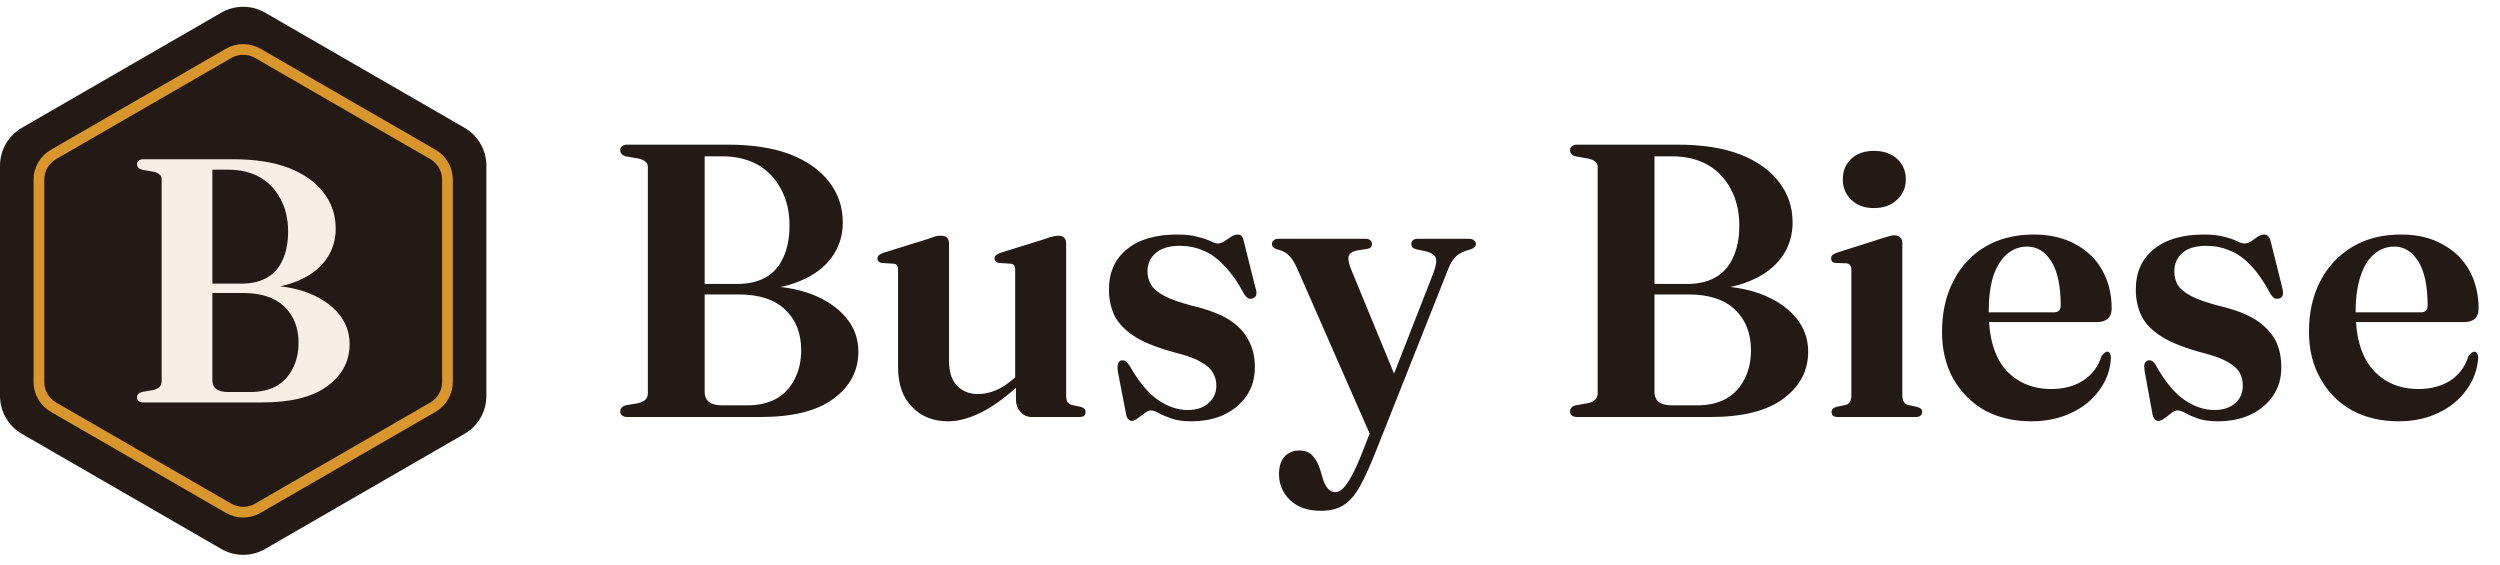
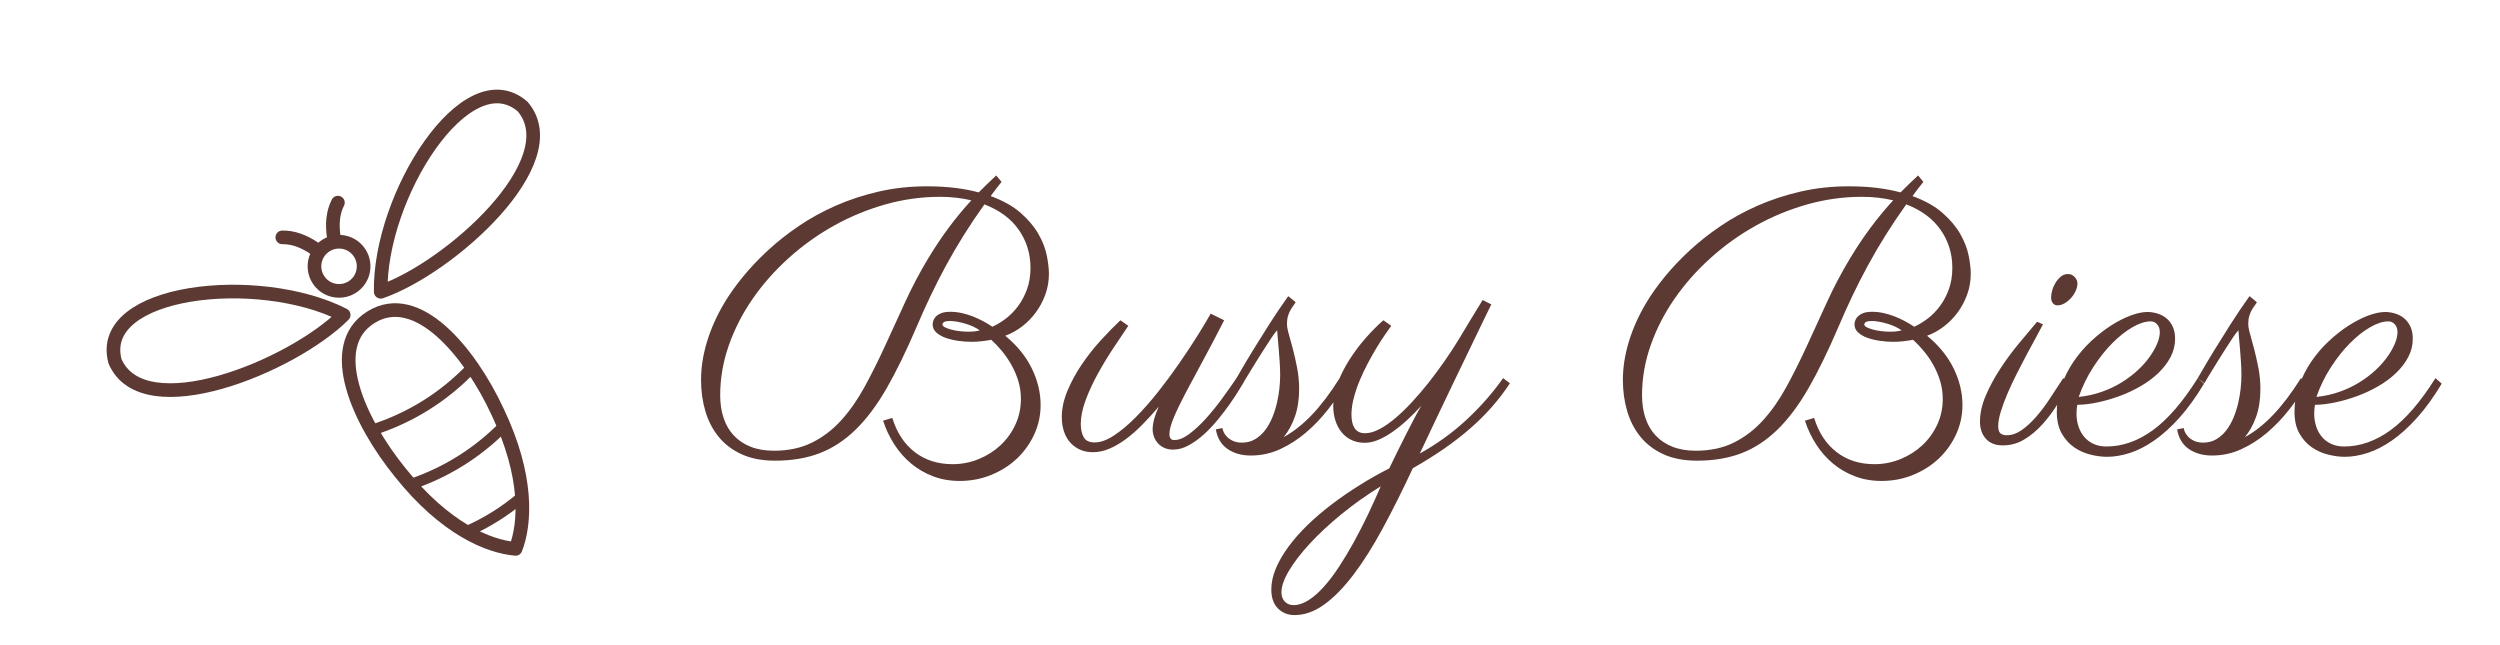
- <svg xmlns="http://www.w3.org/2000/svg" viewBox="0 0 514 116" role="img" aria-label="Busy Biese">
-   <path d="M54.5 2.6L95.5 26.27A9 9 0 0 1 100 34.06L100 81.41A9 9 0 0 1 95.5 89.2L54.5 112.87A9 9 0 0 1 45.5 112.87L4.5 89.2A9 9 0 0 1 0 81.41L0 34.06A9 9 0 0 1 4.5 26.27L45.5 2.6A9 9 0 0 1 54.5 2.6Z" fill="#231A15" />
-   <path d="M53 10.97L89 31.75A6 6 0 0 1 92 36.95L92 78.52A6 6 0 0 1 89 83.72L53 104.5A6 6 0 0 1 47 104.5L11 83.72A6 6 0 0 1 8 78.52L8 36.95A6 6 0 0 1 11 31.75L47 10.97A6 6 0 0 1 53 10.97Z" fill="none" stroke="#D9962C" stroke-width="2.2" />
-   <path transform="translate(25.02 82.74) scale(0.7143)" d="M65.6 -16.8Q65.6 -9.4 59.2 -4.7Q52.9 0 40.4 0H6.3Q5.3 0 4.9 -0.4Q4.4 -0.8 4.4 -1.4Q4.4 -2.6 5.8 -3L9.2 -3.6Q10.3 -3.9 10.9 -4.5Q11.5 -5.1 11.5 -6.1V-64.2Q11.5 -65.1 10.9 -65.6Q10.4 -66.1 9.2 -66.4L5.8 -67Q4.4 -67.4 4.4 -68.6Q4.4 -69.3 4.9 -69.6Q5.3 -70 6.3 -70H32.1Q41.5 -70 48.1 -67.5Q54.7 -64.9 58.1 -60.4Q61.6 -55.9 61.6 -50Q61.6 -45 58.8 -41.1Q56 -37.2 50.7 -35Q45.4 -32.7 37.8 -32.7L40.3 -33.7Q47.9 -33.7 53.5 -31.6Q59.2 -29.4 62.4 -25.6Q65.6 -21.8 65.6 -16.8ZM34.9 -31.5H23.2V-34.2H34.5Q38.8 -34.2 41.8 -35.9Q44.8 -37.6 46.3 -41Q47.9 -44.4 47.9 -49.2Q47.9 -54.6 45.7 -58.6Q43.6 -62.6 39.8 -64.8Q35.9 -67 30.6 -67H26.1V-6.5Q26.1 -4.7 27.3 -3.8Q28.4 -3 30.7 -3H37Q41.4 -3 44.5 -4.7Q47.6 -6.5 49.2 -9.7Q50.9 -12.9 50.9 -17.2Q50.9 -23.7 46.8 -27.6Q42.7 -31.5 34.9 -31.5Z" fill="#F6EFE5" />
-   <path transform="translate(124 85.74) scale(0.8)" d="M65.6 -16.8Q65.6 -9.4 59.2 -4.7Q52.9 0 40.4 0H6.3Q5.3 0 4.9 -0.4Q4.4 -0.8 4.4 -1.4Q4.4 -2.6 5.8 -3L9.2 -3.6Q10.3 -3.9 10.9 -4.5Q11.5 -5.1 11.5 -6.1V-64.2Q11.5 -65.1 10.9 -65.6Q10.4 -66.1 9.2 -66.4L5.8 -67Q4.4 -67.4 4.4 -68.6Q4.4 -69.3 4.9 -69.6Q5.3 -70 6.3 -70H32.1Q41.5 -70 48.1 -67.5Q54.7 -64.9 58.1 -60.4Q61.6 -55.9 61.6 -50Q61.6 -45 58.8 -41.1Q56 -37.2 50.7 -35Q45.4 -32.7 37.8 -32.7L40.3 -33.7Q47.9 -33.7 53.5 -31.6Q59.2 -29.4 62.4 -25.6Q65.6 -21.8 65.6 -16.8ZM34.9 -31.5H23.2V-34.2H34.5Q38.8 -34.2 41.8 -35.9Q44.8 -37.6 46.3 -41Q47.9 -44.4 47.9 -49.2Q47.9 -54.6 45.7 -58.6Q43.6 -62.6 39.8 -64.8Q35.9 -67 30.6 -67H26.1V-6.5Q26.1 -4.7 27.3 -3.8Q28.4 -3 30.7 -3H37Q41.4 -3 44.5 -4.7Q47.6 -6.5 49.2 -9.7Q50.9 -12.9 50.9 -17.2Q50.9 -23.7 46.8 -27.6Q42.7 -31.5 34.9 -31.5Z M106.1 -4.6V-8.9L105.9 -9.1V-37.8Q105.9 -38.6 105.6 -39Q105.3 -39.4 104.7 -39.4L101.8 -39.6Q101.1 -39.7 100.9 -40Q100.6 -40.3 100.6 -40.7Q100.6 -41.2 100.9 -41.5Q101.3 -41.9 102.1 -42.2L113.7 -45.8Q114.9 -46.3 115.6 -46.4Q116.3 -46.6 117 -46.6Q118 -46.6 118.5 -46.1Q119 -45.5 119 -44.6V-5.6Q119 -4.5 119.3 -3.9Q119.7 -3.3 120.5 -3.1L122.8 -2.6Q123.4 -2.4 123.7 -2.1Q124 -1.8 124 -1.3Q124 -0.7 123.6 -0.3Q123.2 0 122.3 0H110.2Q108.4 0 107.3 -1.3Q106.1 -2.5 106.1 -4.6ZM75.8 -12.9V-37.8Q75.8 -38.6 75.5 -39Q75.2 -39.4 74.6 -39.4L71.6 -39.6Q71 -39.7 70.8 -40Q70.5 -40.3 70.5 -40.7Q70.5 -41.2 70.8 -41.5Q71.2 -41.9 72 -42.2L83.6 -45.8Q84.9 -46.3 85.6 -46.5Q86.3 -46.6 86.8 -46.6Q87.9 -46.6 88.4 -46.1Q88.9 -45.5 88.9 -44.6V-14.6Q88.9 -10.2 90.9 -8.1Q93 -5.9 96.4 -5.9Q98.6 -5.9 101 -6.9Q103.3 -7.9 105.7 -10L107.6 -11.7L109.1 -10.2L107.2 -8.5Q101.4 -3.2 97 -1.1Q92.5 1.1 88.7 1.1Q82.9 1.1 79.4 -2.6Q75.8 -6.2 75.8 -12.9Z M150.2 -1.8Q153.7 -1.8 155.6 -3.6Q157.6 -5.3 157.6 -8.1Q157.6 -9.9 156.7 -11.4Q155.9 -12.9 153.7 -14.1Q151.6 -15.4 147.6 -16.4Q140.7 -18.2 136.9 -20.5Q133.1 -22.9 131.5 -25.9Q130 -29 130 -32.7Q130 -39.4 134.6 -43.1Q139.2 -46.9 147.5 -46.9Q150.8 -46.9 152.8 -46.3Q154.9 -45.8 156.1 -45.2Q157.3 -44.6 158 -44.6Q158.8 -44.6 159.7 -45.2Q160.6 -45.8 161.5 -46.4Q162.3 -46.9 163.1 -46.9Q163.6 -46.9 164 -46.6Q164.4 -46.3 164.6 -45.4L167.6 -33.4Q168 -32.3 167.9 -31.5Q167.7 -30.8 167 -30.5Q166.3 -30.3 165.8 -30.5Q165.3 -30.8 164.8 -31.5Q162.3 -36.2 159.6 -38.9Q157 -41.7 154.2 -42.8Q151.4 -44 148.2 -44Q144.2 -44 142.1 -42.2Q139.9 -40.4 139.9 -37.4Q139.9 -35.5 140.9 -33.9Q141.8 -32.4 144.3 -31.1Q146.8 -29.8 151.4 -28.6Q157.3 -27.2 160.9 -25Q164.4 -22.7 165.9 -19.7Q167.5 -16.7 167.5 -12.8Q167.5 -8.6 165.4 -5.5Q163.3 -2.4 159.6 -0.6Q155.9 1.1 151.1 1.1Q148.1 1.1 146.1 0.4Q144.1 -0.3 142.8 -1Q141.6 -1.7 140.8 -1.7Q140.1 -1.7 139.2 -1Q138.3 -0.3 137.4 0.3Q136.6 1 135.9 1Q135.4 1 135 0.6Q134.6 0.2 134.4 -0.7L132.3 -11.6Q132.1 -12.9 132.3 -13.5Q132.4 -14.2 133 -14.5Q133.7 -14.7 134.2 -14.4Q134.7 -14.1 135.3 -13.2Q138.8 -7 142.6 -4.4Q146.4 -1.8 150.2 -1.8Z M204.2 -8.9 197.5 5.4 178.5 -37.9Q177.4 -40.4 176.3 -41.5Q175.1 -42.7 173.2 -43.1Q172.4 -43.4 172.1 -43.7Q171.9 -44 171.9 -44.5Q171.9 -45.1 172.3 -45.4Q172.8 -45.8 173.5 -45.8H196Q196.8 -45.8 197.2 -45.4Q197.6 -45.1 197.6 -44.5Q197.6 -44 197.3 -43.6Q197 -43.3 196.3 -43.2L193.7 -42.8Q191.9 -42.4 191.6 -41.3Q191.3 -40.2 192.3 -37.8ZM195.1 9.1 198.9 -0.6 200.2 -3.3 213.3 -36.8Q214.4 -39.6 214 -40.9Q213.5 -42.1 211.4 -42.6L209 -43.1Q208.3 -43.3 208 -43.6Q207.7 -44 207.7 -44.5Q207.7 -45.1 208.1 -45.4Q208.5 -45.8 209.3 -45.8H222.6Q223.4 -45.8 223.8 -45.4Q224.3 -45.1 224.3 -44.5Q224.3 -44 224 -43.7Q223.7 -43.4 223 -43.1Q220.5 -42.5 219.2 -41.3Q217.9 -40.1 216.9 -37.3L198.6 8.8Q196.3 14.6 194.4 18Q192.5 21.3 190.2 22.7Q188 24.1 184.4 24.1Q179.5 24.1 176.6 21.4Q173.7 18.6 173.7 14.7Q173.7 11.8 175.1 10.2Q176.6 8.6 178.9 8.6Q181.1 8.6 182.3 9.9Q183.6 11.3 184.3 13.6L184.9 15.6Q185.3 17.2 186.2 18.3Q187 19.3 188.2 19.3Q189.2 19.3 190.2 18.3Q191.2 17.3 192.4 15.1Q193.6 12.9 195.1 9.1Z  M309.7 -16.8Q309.7 -9.4 303.3 -4.7Q297 0 284.5 0H250.4Q249.4 0 249 -0.4Q248.5 -0.8 248.5 -1.4Q248.5 -2.6 249.9 -3L253.3 -3.6Q254.4 -3.9 255 -4.5Q255.6 -5.1 255.6 -6.1V-64.2Q255.6 -65.1 255 -65.6Q254.5 -66.1 253.3 -66.4L249.9 -67Q248.5 -67.4 248.5 -68.6Q248.5 -69.3 249 -69.6Q249.4 -70 250.4 -70H276.2Q285.6 -70 292.2 -67.5Q298.8 -64.9 302.2 -60.4Q305.7 -55.9 305.7 -50Q305.7 -45 302.9 -41.1Q300.1 -37.2 294.8 -35Q289.5 -32.7 281.9 -32.7L284.4 -33.7Q292 -33.7 297.6 -31.6Q303.3 -29.4 306.5 -25.6Q309.7 -21.8 309.7 -16.8ZM279 -31.5H267.3V-34.2H278.6Q282.9 -34.2 285.9 -35.9Q288.9 -37.6 290.4 -41Q292 -44.4 292 -49.2Q292 -54.6 289.8 -58.6Q287.7 -62.6 283.9 -64.8Q280 -67 274.7 -67H270.2V-6.5Q270.2 -4.7 271.4 -3.8Q272.5 -3 274.8 -3H281.1Q285.5 -3 288.6 -4.7Q291.7 -6.5 293.3 -9.7Q295 -12.9 295 -17.2Q295 -23.7 290.9 -27.6Q286.8 -31.5 279 -31.5Z M333.9 -44.7V-5.6Q333.9 -4.5 334.3 -3.9Q334.6 -3.3 335.4 -3.1L337.7 -2.6Q338.4 -2.4 338.7 -2.1Q339 -1.8 339 -1.3Q339 -0.7 338.5 -0.3Q338.1 0 337.3 0H317.4Q316.5 0 316.1 -0.3Q315.7 -0.7 315.7 -1.3Q315.7 -1.7 316 -2.1Q316.3 -2.4 316.9 -2.6L319.3 -3.1Q320.1 -3.3 320.4 -3.9Q320.8 -4.5 320.8 -5.6V-37.8Q320.8 -38.7 320.5 -39Q320.2 -39.4 319.6 -39.5L316.7 -39.6Q316.1 -39.7 315.8 -40Q315.6 -40.3 315.6 -40.8Q315.6 -41.3 315.9 -41.6Q316.2 -41.9 317 -42.2L328.6 -45.9Q329.9 -46.3 330.6 -46.5Q331.3 -46.7 331.9 -46.7Q332.9 -46.7 333.4 -46.1Q333.9 -45.6 333.9 -44.7ZM326.6 -53.7Q323 -53.7 320.8 -55.8Q318.6 -57.9 318.6 -61.1Q318.6 -64.3 320.8 -66.4Q323 -68.4 326.6 -68.4Q330.3 -68.4 332.5 -66.4Q334.8 -64.3 334.8 -61.1Q334.8 -57.9 332.5 -55.8Q330.3 -53.7 326.6 -53.7Z M387.7 -27.9Q387.7 -26.2 386.7 -25.3Q385.8 -24.4 383.9 -24.4H352.8V-26.9H372.8Q374.6 -26.9 374.6 -28.6Q374.6 -36.2 372.2 -40Q369.8 -43.8 366 -43.8Q363.1 -43.8 360.8 -41.9Q358.6 -40 357.3 -36.3Q356.1 -32.5 356.1 -27.1Q356.1 -17.1 360.5 -12.1Q365 -7.2 372.2 -7.2Q377 -7.2 380.4 -9.4Q383.9 -11.7 385.1 -15.7Q385.6 -16.3 385.9 -16.5Q386.2 -16.8 386.6 -16.8Q387 -16.8 387.3 -16.3Q387.5 -15.9 387.5 -15.2Q387.3 -10.7 384.6 -7Q381.9 -3.2 377.4 -1.1Q372.8 1.1 367.1 1.1Q360.3 1.1 355.1 -1.7Q350 -4.6 347 -9.8Q344.1 -15 344.1 -21.9Q344.1 -29.3 347 -34.9Q349.8 -40.5 355.1 -43.7Q360.4 -46.9 367.7 -46.9Q373.9 -46.9 378.4 -44.4Q382.9 -42 385.3 -37.7Q387.7 -33.4 387.7 -27.9Z M414.1 -1.8Q417.5 -1.8 419.5 -3.6Q421.4 -5.3 421.4 -8.1Q421.4 -9.9 420.6 -11.4Q419.7 -12.9 417.6 -14.1Q415.4 -15.4 411.5 -16.4Q404.6 -18.2 400.8 -20.5Q396.9 -22.9 395.4 -25.9Q393.9 -29 393.9 -32.7Q393.9 -39.4 398.5 -43.1Q403.1 -46.9 411.4 -46.9Q414.6 -46.9 416.7 -46.3Q418.7 -45.8 419.9 -45.2Q421.1 -44.6 421.8 -44.6Q422.7 -44.6 423.6 -45.2Q424.4 -45.8 425.3 -46.4Q426.2 -46.9 426.9 -46.9Q427.4 -46.9 427.8 -46.6Q428.2 -46.3 428.5 -45.4L431.5 -33.4Q431.8 -32.3 431.7 -31.5Q431.6 -30.8 430.9 -30.5Q430.2 -30.3 429.6 -30.5Q429.1 -30.8 428.6 -31.5Q426.1 -36.2 423.5 -38.9Q420.9 -41.7 418 -42.8Q415.2 -44 412 -44Q408 -44 405.9 -42.2Q403.8 -40.4 403.8 -37.4Q403.8 -35.5 404.7 -33.9Q405.7 -32.4 408.1 -31.1Q410.6 -29.8 415.2 -28.6Q421.2 -27.2 424.7 -25Q428.2 -22.7 429.8 -19.7Q431.3 -16.7 431.3 -12.8Q431.3 -8.6 429.2 -5.5Q427.1 -2.4 423.4 -0.6Q419.7 1.1 415 1.1Q411.9 1.1 409.9 0.4Q407.9 -0.3 406.7 -1Q405.4 -1.7 404.6 -1.7Q403.9 -1.7 403 -1Q402.2 -0.3 401.3 0.3Q400.4 1 399.7 1Q399.2 1 398.8 0.6Q398.4 0.2 398.2 -0.7L396.2 -11.6Q396 -12.9 396.1 -13.5Q396.3 -14.2 396.9 -14.5Q397.6 -14.7 398.1 -14.4Q398.6 -14.1 399.1 -13.2Q402.6 -7 406.4 -4.4Q410.2 -1.8 414.1 -1.8Z M482 -27.9Q482 -26.2 481.1 -25.3Q480.1 -24.4 478.3 -24.4H447.2V-26.9H467.1Q468.9 -26.9 468.9 -28.6Q468.9 -36.2 466.5 -40Q464.1 -43.8 460.4 -43.8Q457.4 -43.8 455.2 -41.9Q452.9 -40 451.7 -36.3Q450.4 -32.5 450.4 -27.1Q450.4 -17.1 454.9 -12.1Q459.3 -7.2 466.6 -7.2Q471.3 -7.2 474.8 -9.4Q478.2 -11.7 479.4 -15.7Q479.9 -16.3 480.2 -16.5Q480.6 -16.8 480.9 -16.8Q481.4 -16.8 481.6 -16.3Q481.9 -15.9 481.9 -15.2Q481.6 -10.7 478.9 -7Q476.2 -3.2 471.7 -1.1Q467.2 1.1 461.4 1.1Q454.7 1.1 449.5 -1.7Q444.3 -4.6 441.4 -9.8Q438.4 -15 438.4 -21.9Q438.4 -29.3 441.3 -34.9Q444.2 -40.5 449.5 -43.7Q454.8 -46.9 462.1 -46.9Q468.3 -46.9 472.7 -44.4Q477.2 -42 479.6 -37.7Q482 -33.4 482 -27.9Z" fill="#231A15" />
+ <svg xmlns="http://www.w3.org/2000/svg" width="318" height="82" viewBox="0 0 318 82" role="img" aria-label="Busy Biese">
+   <g transform="translate(8 8) scale(0.3473684) translate(25.5 -6.5)">
+     <g transform="rotate(-32 100 120)" fill="none" stroke="#5C3A33" stroke-width="5" stroke-linecap="round" stroke-linejoin="round">
+       <path d="M92 90C74 60 20 34 12 60C8 86 66 96 92 90Z" />
+       <path d="M108 90C126 60 180 34 188 60C192 86 134 96 108 90Z" />
+       <path d="M100 96C120 96 124 126 121 150C118 176 108 190 100 196C92 190 82 176 79 150C76 126 80 96 100 96Z" fill="none" />
+       <path d="M78.2 131.2Q100 136.8 121.8 131.2M79.8 155.6Q100 160.4 120.2 155.6M88 181.1Q100 182.9 112 181.1" stroke-width="4" stroke-linecap="butt" stroke="#5C3A33" />
+       <circle cx="100" cy="74" r="9" fill="none" />
+       <path d="M96 64Q93 57 88 54" />
+       <path d="M104 64Q107 57 112 54" />
+     </g>
+   </g>
+   <path fill="#5C3A33" d="M127.398 23.137Q127.023 23.606 126.684 24.039Q126.344 24.473 126.016 24.942Q128.383 25.809 129.836 27.086Q131.289 28.363 132.086 29.758Q132.883 31.153 133.152 32.5Q133.422 33.848 133.422 34.832Q133.422 36.215 132.965 37.469Q132.508 38.723 131.746 39.754Q130.984 40.785 129.977 41.547Q128.969 42.309 127.867 42.707Q130.141 44.582 131.254 46.879Q132.367 49.176 132.367 51.52Q132.367 53.488 131.559 55.246Q130.75 57.004 129.367 58.317Q127.984 59.629 126.098 60.403Q124.211 61.176 122.078 61.176Q120.227 61.176 118.668 60.578Q117.109 59.981 115.879 58.949Q114.648 57.918 113.746 56.512Q112.844 55.106 112.328 53.512L113.5 53.16Q114.367 55.973 116.359 57.508Q118.352 59.043 121.164 59.043Q122.898 59.043 124.48 58.399Q126.062 57.754 127.258 56.641Q128.453 55.528 129.156 54.016Q129.859 52.504 129.859 50.746Q129.859 49.551 129.531 48.473Q129.203 47.395 128.664 46.434Q128.125 45.473 127.457 44.664Q126.789 43.856 126.086 43.223Q125.453 43.34 124.82 43.41Q124.188 43.481 123.578 43.481Q122.734 43.481 121.855 43.352Q120.977 43.223 120.262 42.965Q119.547 42.707 119.09 42.285Q118.633 41.863 118.633 41.254Q118.633 41.113 118.703 40.844Q118.773 40.574 118.996 40.317Q119.219 40.059 119.664 39.86Q120.109 39.66 120.883 39.66Q121.609 39.66 122.348 39.824Q123.086 39.988 123.766 40.258Q124.445 40.528 125.078 40.867Q125.711 41.207 126.227 41.559Q127.07 41.184 127.926 40.539Q128.781 39.895 129.484 38.957Q130.188 38.02 130.633 36.801Q131.078 35.582 131.078 34.059Q131.078 31.387 129.602 29.254Q128.125 27.121 125.219 25.996Q123.812 27.965 122.594 29.91Q121.375 31.856 120.32 33.801Q119.266 35.746 118.34 37.692Q117.414 39.637 116.57 41.629Q114.625 46.176 112.773 49.399Q110.922 52.621 108.824 54.66Q106.727 56.699 104.254 57.649Q101.781 58.598 98.594 58.598Q96.133 58.598 94.352 57.789Q92.57 56.981 91.422 55.574Q90.273 54.168 89.723 52.305Q89.172 50.442 89.172 48.332Q89.172 45.988 89.922 43.492Q90.672 40.996 92.148 38.512Q93.086 36.942 94.469 35.242Q95.852 33.543 97.633 31.891Q99.414 30.238 101.605 28.75Q103.797 27.262 106.34 26.149Q108.883 25.035 111.777 24.367Q114.672 23.699 117.883 23.699Q119.852 23.699 121.48 23.899Q123.109 24.098 124.492 24.473Q125.031 23.934 125.582 23.395Q126.133 22.856 126.719 22.317ZM118.07 32.863Q119.312 30.801 120.66 28.985Q122.008 27.168 123.555 25.481Q122.664 25.27 121.668 25.153Q120.672 25.035 119.57 25.035Q116.031 25.035 112.598 26.008Q109.164 26.981 106.059 28.715Q102.953 30.449 100.305 32.84Q97.656 35.231 95.723 38.031Q93.789 40.832 92.699 43.949Q91.609 47.067 91.609 50.278Q91.609 51.871 92.043 53.172Q92.477 54.473 93.344 55.399Q94.211 56.324 95.488 56.828Q96.766 57.332 98.43 57.332Q101.219 57.332 103.305 56.289Q105.391 55.246 107.02 53.442Q108.648 51.637 109.961 49.235Q111.273 46.832 112.527 44.113Q113.781 41.395 115.094 38.512Q116.406 35.629 118.07 32.863ZM124.633 42.028Q124.281 41.77 123.801 41.547Q123.32 41.324 122.805 41.172Q122.289 41.02 121.773 40.926Q121.258 40.832 120.883 40.832Q120.227 40.832 120.051 40.985Q119.875 41.137 119.875 41.254Q119.875 41.465 120.191 41.629Q120.508 41.793 120.988 41.922Q121.469 42.051 122.055 42.121Q122.641 42.192 123.203 42.192Q123.461 42.192 123.789 42.168Q124.117 42.145 124.633 42.028Z M147.391 51.731Q146.312 52.996 145.258 54.063Q144.203 55.129 143.16 55.891Q142.117 56.653 141.086 57.086Q140.055 57.52 139.0 57.52Q138.109 57.52 137.395 57.203Q136.68 56.887 136.152 56.313Q135.625 55.738 135.344 54.906Q135.062 54.074 135.062 53.043Q135.062 51.426 135.777 49.715Q136.492 48.004 137.582 46.387Q138.672 44.77 139.996 43.317Q141.32 41.863 142.516 40.738L143.523 41.442Q142.68 42.684 141.637 44.254Q140.594 45.824 139.668 47.5Q138.742 49.176 138.109 50.852Q137.477 52.528 137.477 53.957Q137.477 54.918 137.84 55.598Q138.203 56.278 139.234 56.278Q140.359 56.278 141.707 55.387Q143.055 54.496 144.473 53.067Q145.891 51.637 147.309 49.844Q148.727 48.051 149.992 46.223Q151.258 44.395 152.301 42.731Q153.344 41.067 154.0 39.895L155.711 40.738Q154.352 43.41 153.098 45.719Q151.844 48.028 150.871 49.867Q149.898 51.707 149.324 53.067Q148.75 54.426 148.75 55.223Q148.75 55.551 148.891 55.762Q149.031 55.973 149.336 55.973Q150.203 55.996 151.246 55.223Q152.289 54.449 153.355 53.278Q154.422 52.106 155.441 50.711Q156.461 49.317 157.281 48.098L158.125 48.754Q157.984 48.988 157.539 49.715Q157.094 50.442 156.438 51.379Q155.781 52.317 154.938 53.348Q154.094 54.379 153.156 55.235Q152.219 56.09 151.211 56.641Q150.203 57.192 149.219 57.192Q148.609 57.192 148.129 56.981Q147.648 56.77 147.32 56.418Q146.992 56.067 146.805 55.598Q146.617 55.129 146.617 54.613Q146.617 54.004 146.816 53.278Q147.016 52.551 147.391 51.731Z M164.805 38.442Q164.688 38.653 164.5 38.899Q164.312 39.145 164.137 39.461Q163.961 39.778 163.832 40.199Q163.703 40.621 163.703 41.207Q163.703 41.699 163.949 42.543Q164.195 43.387 164.477 44.477Q164.758 45.567 165.004 46.844Q165.25 48.121 165.25 49.481Q165.25 51.473 164.711 52.996Q164.172 54.52 163.281 55.598Q165.109 54.613 166.867 52.774Q168.625 50.934 170.406 48.098L171.203 48.801Q170.195 50.465 168.918 52.094Q167.641 53.723 166.117 55.024Q164.594 56.324 162.836 57.133Q161.078 57.942 159.109 57.942Q157.352 57.942 156.145 57.11Q154.938 56.278 154.656 54.613L155.5 54.449Q155.5 54.59 155.629 54.906Q155.758 55.223 156.039 55.528Q156.32 55.832 156.801 56.067Q157.281 56.301 157.984 56.301Q158.922 56.301 159.648 55.867Q160.375 55.434 160.914 54.731Q161.453 54.028 161.828 53.125Q162.203 52.223 162.426 51.262Q162.648 50.301 162.742 49.387Q162.836 48.473 162.836 47.723Q162.836 46.973 162.777 46.059Q162.719 45.145 162.648 44.313Q162.578 43.481 162.52 42.86Q162.461 42.238 162.461 42.051V42.004Q162.156 42.332 161.734 42.965Q161.312 43.598 160.832 44.348Q160.352 45.098 159.871 45.871Q159.391 46.645 159.004 47.278Q158.617 47.91 158.371 48.32Q158.125 48.731 158.125 48.754L157.281 48.098Q157.305 48.074 157.867 47.09Q158.43 46.106 159.355 44.594Q160.281 43.082 161.453 41.242Q162.625 39.403 163.867 37.668L164.805 38.442Z M180.789 51.613Q179.875 52.621 178.938 53.477Q178.0 54.332 177.086 54.965Q176.172 55.598 175.293 55.961Q174.414 56.324 173.594 56.324Q172.68 56.324 171.941 55.985Q171.203 55.645 170.676 55.012Q170.148 54.379 169.867 53.512Q169.586 52.645 169.586 51.59Q169.586 50.184 170.172 48.66Q170.758 47.137 171.684 45.695Q172.609 44.254 173.746 42.965Q174.883 41.676 175.961 40.738L176.969 41.442Q176.688 41.84 176.195 42.543Q175.703 43.246 175.141 44.172Q174.578 45.098 174.004 46.176Q173.43 47.254 172.961 48.379Q172.492 49.504 172.199 50.629Q171.906 51.754 171.906 52.738Q171.906 53.207 171.988 53.641Q172.07 54.074 172.27 54.403Q172.469 54.731 172.797 54.918Q173.125 55.106 173.641 55.106Q174.461 55.106 175.434 54.602Q176.406 54.098 177.449 53.219Q178.492 52.34 179.582 51.168Q180.672 49.996 181.727 48.66Q182.781 47.324 183.766 45.906Q184.75 44.488 185.594 43.106Q186.344 41.863 187.094 40.61Q187.844 39.356 188.594 38.16L189.695 38.723Q189.672 38.77 189.262 39.602Q188.852 40.434 188.172 41.852Q187.492 43.27 186.59 45.133Q185.688 46.996 184.68 49.094Q183.672 51.192 182.629 53.395Q181.586 55.598 180.602 57.684Q183.906 55.856 186.59 53.348Q189.273 50.84 191.195 48.098L192.062 48.754Q190.023 51.871 187.0 54.508Q183.977 57.145 179.711 59.559Q177.766 63.731 175.902 67.176Q174.039 70.621 172.176 73.082Q170.312 75.543 168.449 76.891Q166.586 78.238 164.664 78.238Q163.398 78.238 162.555 77.395Q161.711 76.551 161.711 74.981Q161.711 73.668 162.297 72.285Q162.883 70.903 163.914 69.508Q164.945 68.113 166.363 66.742Q167.781 65.371 169.457 64.106Q171.133 62.84 172.973 61.692Q174.812 60.543 176.711 59.582Q177.203 58.551 177.766 57.414Q178.328 56.278 178.867 55.211Q179.406 54.145 179.91 53.195Q180.414 52.246 180.789 51.613ZM175.633 61.856Q172.938 63.52 170.629 65.406Q168.32 67.293 166.621 69.133Q164.922 70.973 163.961 72.59Q163.0 74.207 163.0 75.332Q163.0 76.082 163.434 76.528Q163.867 76.973 164.547 76.973Q165.461 76.973 166.434 76.352Q167.406 75.731 168.379 74.653Q169.352 73.574 170.312 72.11Q171.273 70.645 172.199 68.969Q173.125 67.293 173.992 65.477Q174.859 63.66 175.633 61.856Z M244.656 23.137Q244.281 23.606 243.941 24.039Q243.602 24.473 243.273 24.942Q245.641 25.809 247.094 27.086Q248.547 28.363 249.344 29.758Q250.141 31.153 250.41 32.5Q250.68 33.848 250.68 34.832Q250.68 36.215 250.223 37.469Q249.766 38.723 249.004 39.754Q248.242 40.785 247.234 41.547Q246.227 42.309 245.125 42.707Q247.398 44.582 248.512 46.879Q249.625 49.176 249.625 51.52Q249.625 53.488 248.816 55.246Q248.008 57.004 246.625 58.317Q245.242 59.629 243.355 60.403Q241.469 61.176 239.336 61.176Q237.484 61.176 235.926 60.578Q234.367 59.981 233.137 58.949Q231.906 57.918 231.004 56.512Q230.102 55.106 229.586 53.512L230.758 53.16Q231.625 55.973 233.617 57.508Q235.609 59.043 238.422 59.043Q240.156 59.043 241.738 58.399Q243.32 57.754 244.516 56.641Q245.711 55.528 246.414 54.016Q247.117 52.504 247.117 50.746Q247.117 49.551 246.789 48.473Q246.461 47.395 245.922 46.434Q245.383 45.473 244.715 44.664Q244.047 43.856 243.344 43.223Q242.711 43.34 242.078 43.41Q241.445 43.481 240.836 43.481Q239.992 43.481 239.113 43.352Q238.234 43.223 237.52 42.965Q236.805 42.707 236.348 42.285Q235.891 41.863 235.891 41.254Q235.891 41.113 235.961 40.844Q236.031 40.574 236.254 40.317Q236.477 40.059 236.922 39.86Q237.367 39.66 238.141 39.66Q238.867 39.66 239.605 39.824Q240.344 39.988 241.023 40.258Q241.703 40.528 242.336 40.867Q242.969 41.207 243.484 41.559Q244.328 41.184 245.184 40.539Q246.039 39.895 246.742 38.957Q247.445 38.02 247.891 36.801Q248.336 35.582 248.336 34.059Q248.336 31.387 246.859 29.254Q245.383 27.121 242.477 25.996Q241.07 27.965 239.852 29.91Q238.633 31.856 237.578 33.801Q236.523 35.746 235.598 37.692Q234.672 39.637 233.828 41.629Q231.883 46.176 230.031 49.399Q228.18 52.621 226.082 54.66Q223.984 56.699 221.512 57.649Q219.039 58.598 215.852 58.598Q213.391 58.598 211.609 57.789Q209.828 56.981 208.68 55.574Q207.531 54.168 206.98 52.305Q206.43 50.442 206.43 48.332Q206.43 45.988 207.18 43.492Q207.93 40.996 209.406 38.512Q210.344 36.942 211.727 35.242Q213.109 33.543 214.891 31.891Q216.672 30.238 218.863 28.75Q221.055 27.262 223.598 26.149Q226.141 25.035 229.035 24.367Q231.93 23.699 235.141 23.699Q237.109 23.699 238.738 23.899Q240.367 24.098 241.75 24.473Q242.289 23.934 242.84 23.395Q243.391 22.856 243.977 22.317ZM235.328 32.863Q236.57 30.801 237.918 28.985Q239.266 27.168 240.812 25.481Q239.922 25.27 238.926 25.153Q237.93 25.035 236.828 25.035Q233.289 25.035 229.855 26.008Q226.422 26.981 223.316 28.715Q220.211 30.449 217.562 32.84Q214.914 35.231 212.98 38.031Q211.047 40.832 209.957 43.949Q208.867 47.067 208.867 50.278Q208.867 51.871 209.301 53.172Q209.734 54.473 210.602 55.399Q211.469 56.324 212.746 56.828Q214.023 57.332 215.688 57.332Q218.477 57.332 220.562 56.289Q222.648 55.246 224.277 53.442Q225.906 51.637 227.219 49.235Q228.531 46.832 229.785 44.113Q231.039 41.395 232.352 38.512Q233.664 35.629 235.328 32.863ZM241.891 42.028Q241.539 41.77 241.059 41.547Q240.578 41.324 240.062 41.172Q239.547 41.02 239.031 40.926Q238.516 40.832 238.141 40.832Q237.484 40.832 237.309 40.985Q237.133 41.137 237.133 41.254Q237.133 41.465 237.449 41.629Q237.766 41.793 238.246 41.922Q238.727 42.051 239.312 42.121Q239.898 42.192 240.461 42.192Q240.719 42.192 241.047 42.168Q241.375 42.145 241.891 42.028Z M264.25 36.051Q264.25 36.52 264.016 37.024Q263.781 37.528 263.418 37.926Q263.055 38.324 262.609 38.582Q262.164 38.84 261.719 38.84Q261.32 38.84 261.109 38.547Q260.898 38.254 260.898 37.832Q260.898 37.457 261.039 36.942Q261.18 36.426 261.461 35.969Q261.742 35.512 262.141 35.184Q262.539 34.856 263.055 34.856Q263.547 34.856 263.898 35.231Q264.25 35.606 264.25 36.051ZM259.867 41.254Q259.562 41.863 259.012 42.86Q258.461 43.856 257.828 45.039Q257.195 46.223 256.539 47.524Q255.883 48.824 255.355 50.055Q254.828 51.285 254.5 52.363Q254.172 53.442 254.172 54.192Q254.172 54.871 254.453 55.117Q254.734 55.363 255.25 55.363Q256.211 55.363 257.125 54.731Q258.039 54.098 258.941 53.078Q259.844 52.059 260.711 50.746Q261.578 49.434 262.445 48.098L263.289 48.754Q262.609 49.973 261.754 51.356Q260.898 52.738 259.844 53.922Q258.789 55.106 257.523 55.879Q256.258 56.653 254.758 56.653Q253.352 56.653 252.602 55.809Q251.852 54.965 251.852 53.629Q251.852 52.059 252.578 50.348Q253.305 48.637 254.395 46.961Q255.484 45.285 256.762 43.738Q258.039 42.192 259.117 40.926Z M264.227 51.496Q264.18 51.778 264.156 52.059Q264.133 52.34 264.133 52.621Q264.133 53.465 264.379 54.227Q264.625 54.988 265.105 55.563Q265.586 56.137 266.301 56.465Q267.016 56.793 267.93 56.793Q271.0 56.793 273.859 54.707Q276.719 52.621 279.555 48.098L280.352 48.801Q278.805 51.379 277.211 53.149Q275.617 54.918 274.035 56.02Q272.453 57.121 270.93 57.613Q269.406 58.106 268.023 58.106Q267.016 58.106 265.891 57.824Q264.766 57.543 263.816 56.887Q262.867 56.231 262.246 55.129Q261.625 54.028 261.625 52.387Q261.625 50.629 262.223 49Q262.82 47.371 263.781 45.965Q264.742 44.559 265.984 43.399Q267.227 42.238 268.504 41.418Q269.781 40.598 271.0 40.141Q272.219 39.684 273.156 39.684Q273.766 39.684 274.398 39.871Q275.031 40.059 275.535 40.457Q276.039 40.856 276.355 41.512Q276.672 42.168 276.672 43.082Q276.672 44.324 276.098 45.414Q275.523 46.504 274.562 47.43Q273.602 48.356 272.336 49.094Q271.07 49.832 269.688 50.348Q268.305 50.863 266.898 51.168Q265.492 51.473 264.227 51.496ZM264.414 50.488Q265.984 50.324 267.367 49.832Q268.75 49.34 269.898 48.625Q271.047 47.91 271.949 47.067Q272.852 46.223 273.461 45.356Q274.07 44.488 274.398 43.692Q274.727 42.895 274.727 42.262Q274.727 41.629 274.387 41.254Q274.047 40.879 273.578 40.879Q272.547 40.879 271.258 41.617Q269.969 42.356 268.68 43.656Q267.391 44.957 266.254 46.715Q265.117 48.473 264.414 50.488Z M287.078 38.442Q286.961 38.653 286.773 38.899Q286.586 39.145 286.41 39.461Q286.234 39.778 286.105 40.199Q285.977 40.621 285.977 41.207Q285.977 41.699 286.223 42.543Q286.469 43.387 286.75 44.477Q287.031 45.567 287.277 46.844Q287.523 48.121 287.523 49.481Q287.523 51.473 286.984 52.996Q286.445 54.52 285.555 55.598Q287.383 54.613 289.141 52.774Q290.898 50.934 292.68 48.098L293.477 48.801Q292.469 50.465 291.191 52.094Q289.914 53.723 288.391 55.024Q286.867 56.324 285.109 57.133Q283.352 57.942 281.383 57.942Q279.625 57.942 278.418 57.11Q277.211 56.278 276.93 54.613L277.773 54.449Q277.773 54.59 277.902 54.906Q278.031 55.223 278.312 55.528Q278.594 55.832 279.074 56.067Q279.555 56.301 280.258 56.301Q281.195 56.301 281.922 55.867Q282.648 55.434 283.188 54.731Q283.727 54.028 284.102 53.125Q284.477 52.223 284.699 51.262Q284.922 50.301 285.016 49.387Q285.109 48.473 285.109 47.723Q285.109 46.973 285.051 46.059Q284.992 45.145 284.922 44.313Q284.852 43.481 284.793 42.86Q284.734 42.238 284.734 42.051V42.004Q284.43 42.332 284.008 42.965Q283.586 43.598 283.105 44.348Q282.625 45.098 282.145 45.871Q281.664 46.645 281.277 47.278Q280.891 47.91 280.645 48.32Q280.398 48.731 280.398 48.754L279.555 48.098Q279.578 48.074 280.141 47.09Q280.703 46.106 281.629 44.594Q282.555 43.082 283.727 41.242Q284.898 39.403 286.141 37.668L287.078 38.442Z M294.461 51.496Q294.414 51.778 294.391 52.059Q294.367 52.34 294.367 52.621Q294.367 53.465 294.613 54.227Q294.859 54.988 295.34 55.563Q295.82 56.137 296.535 56.465Q297.25 56.793 298.164 56.793Q301.234 56.793 304.094 54.707Q306.953 52.621 309.789 48.098L310.586 48.801Q309.039 51.379 307.445 53.149Q305.852 54.918 304.27 56.02Q302.688 57.121 301.164 57.613Q299.641 58.106 298.258 58.106Q297.25 58.106 296.125 57.824Q295.0 57.543 294.051 56.887Q293.102 56.231 292.48 55.129Q291.859 54.028 291.859 52.387Q291.859 50.629 292.457 49Q293.055 47.371 294.016 45.965Q294.977 44.559 296.219 43.399Q297.461 42.238 298.738 41.418Q300.016 40.598 301.234 40.141Q302.453 39.684 303.391 39.684Q304.0 39.684 304.633 39.871Q305.266 40.059 305.77 40.457Q306.273 40.856 306.59 41.512Q306.906 42.168 306.906 43.082Q306.906 44.324 306.332 45.414Q305.758 46.504 304.797 47.43Q303.836 48.356 302.57 49.094Q301.305 49.832 299.922 50.348Q298.539 50.863 297.133 51.168Q295.727 51.473 294.461 51.496ZM294.648 50.488Q296.219 50.324 297.602 49.832Q298.984 49.34 300.133 48.625Q301.281 47.91 302.184 47.067Q303.086 46.223 303.695 45.356Q304.305 44.488 304.633 43.692Q304.961 42.895 304.961 42.262Q304.961 41.629 304.621 41.254Q304.281 40.879 303.812 40.879Q302.781 40.879 301.492 41.617Q300.203 42.356 298.914 43.656Q297.625 44.957 296.488 46.715Q295.352 48.473 294.648 50.488Z" />
</svg>
